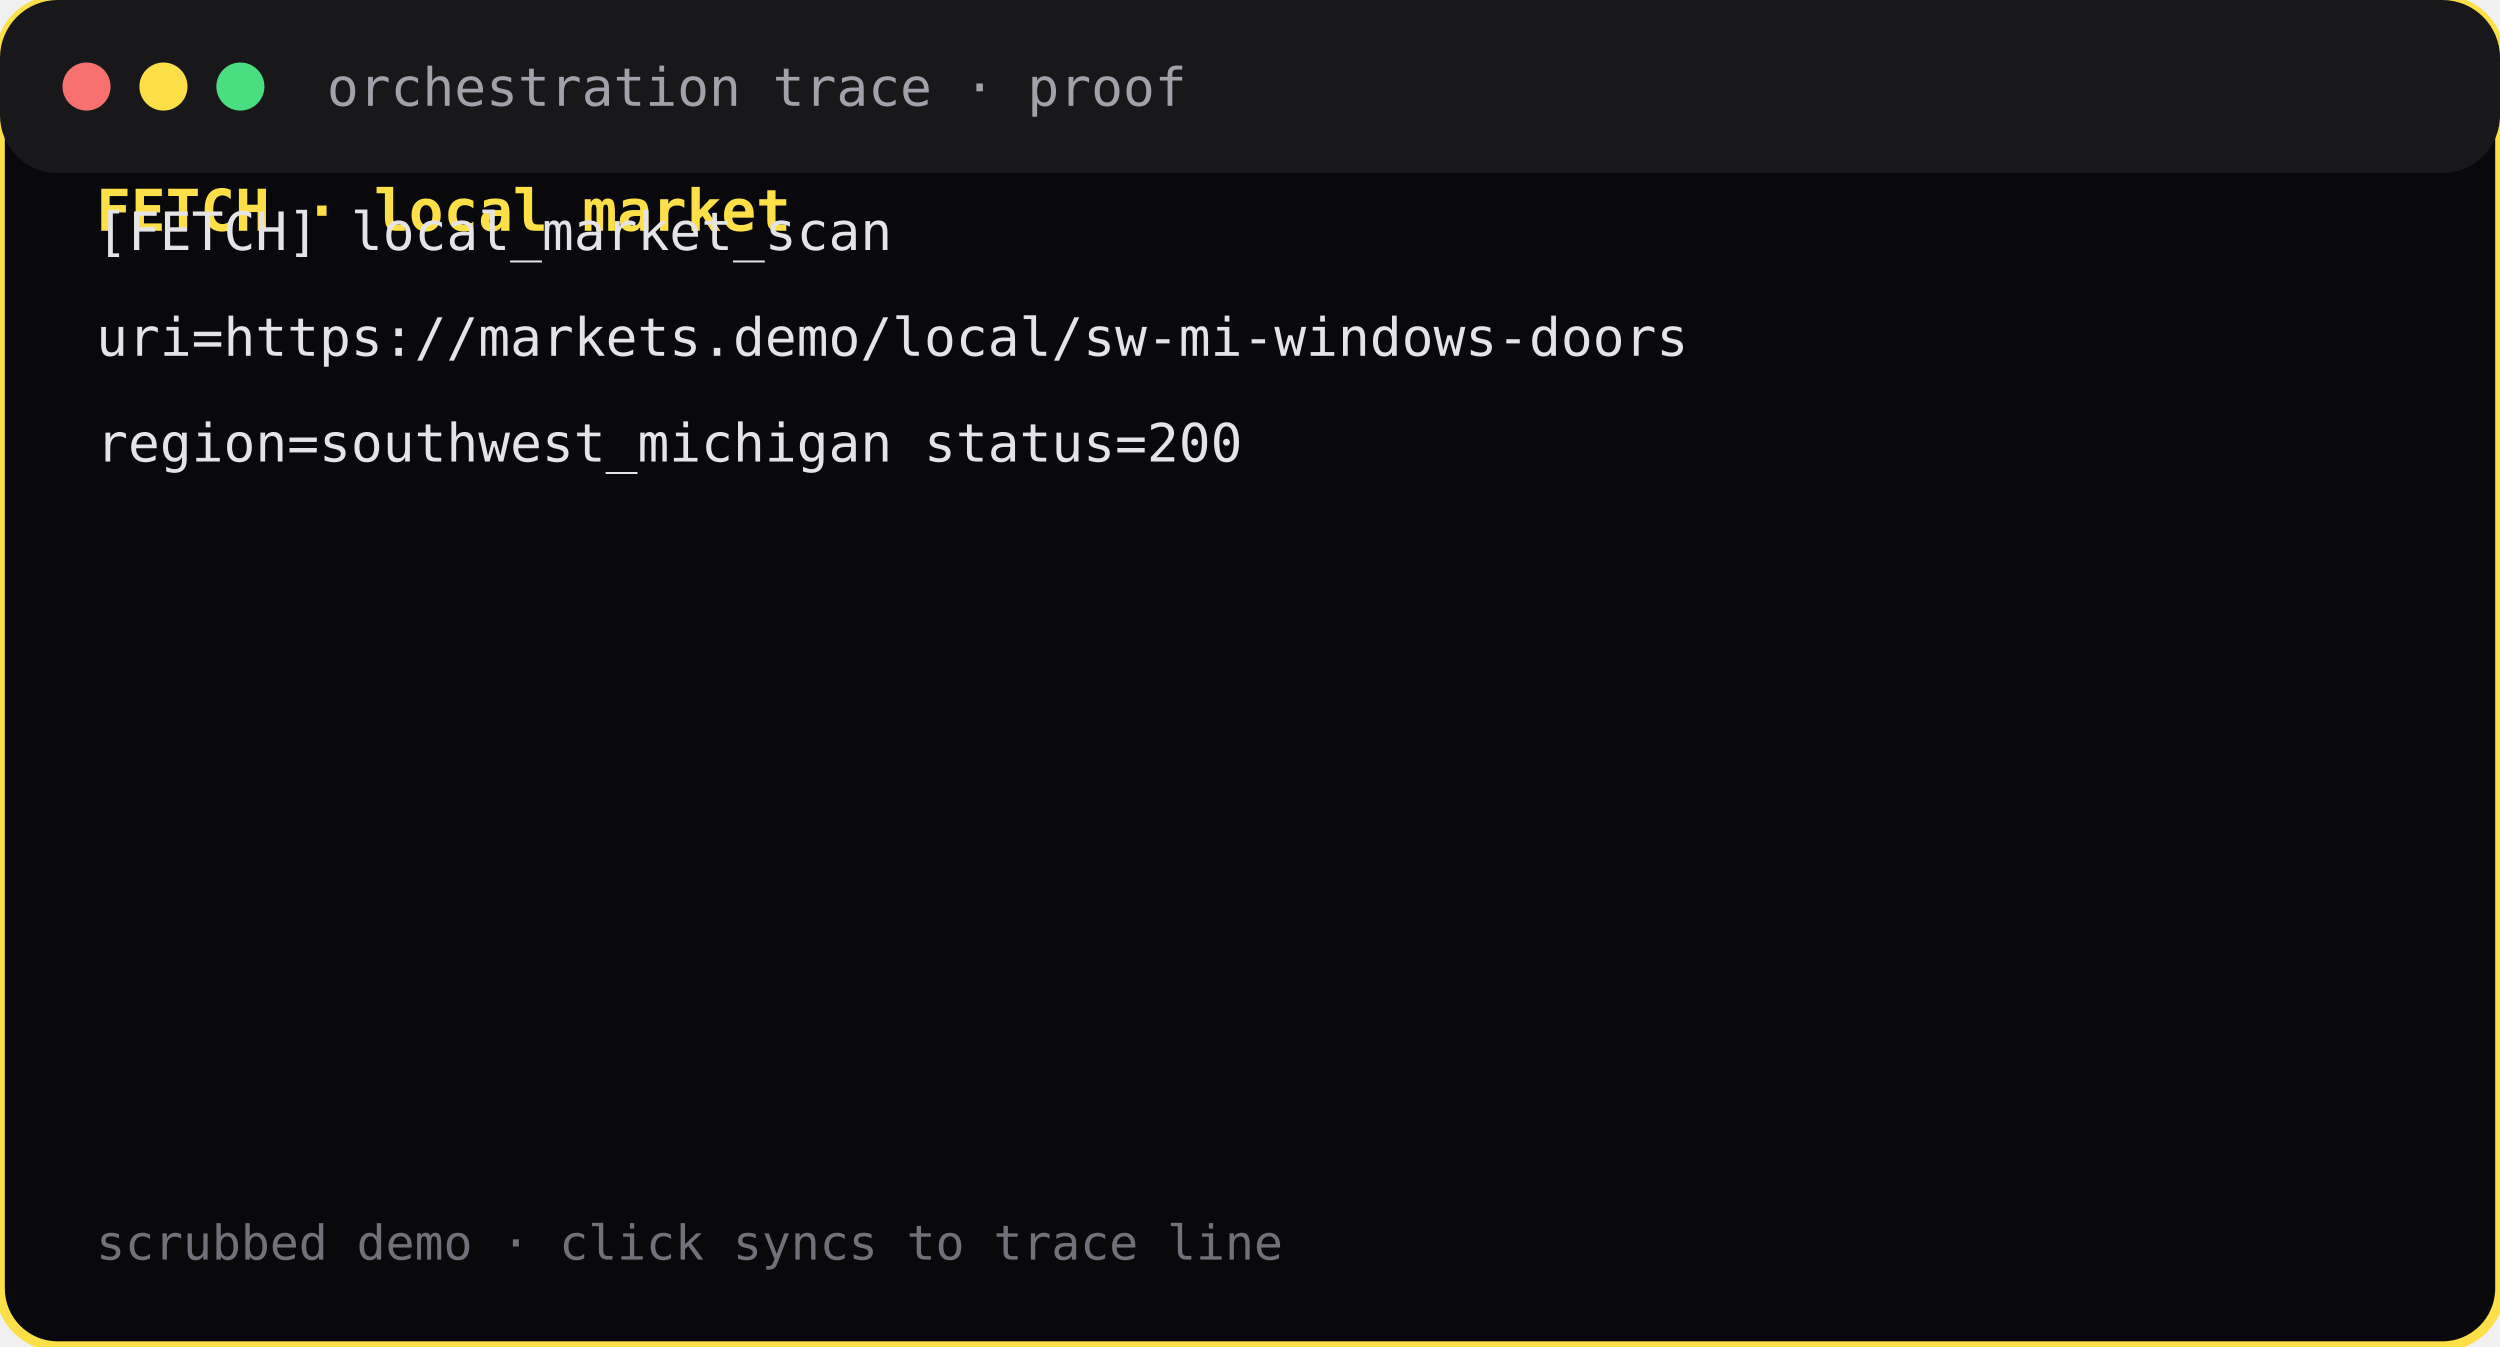
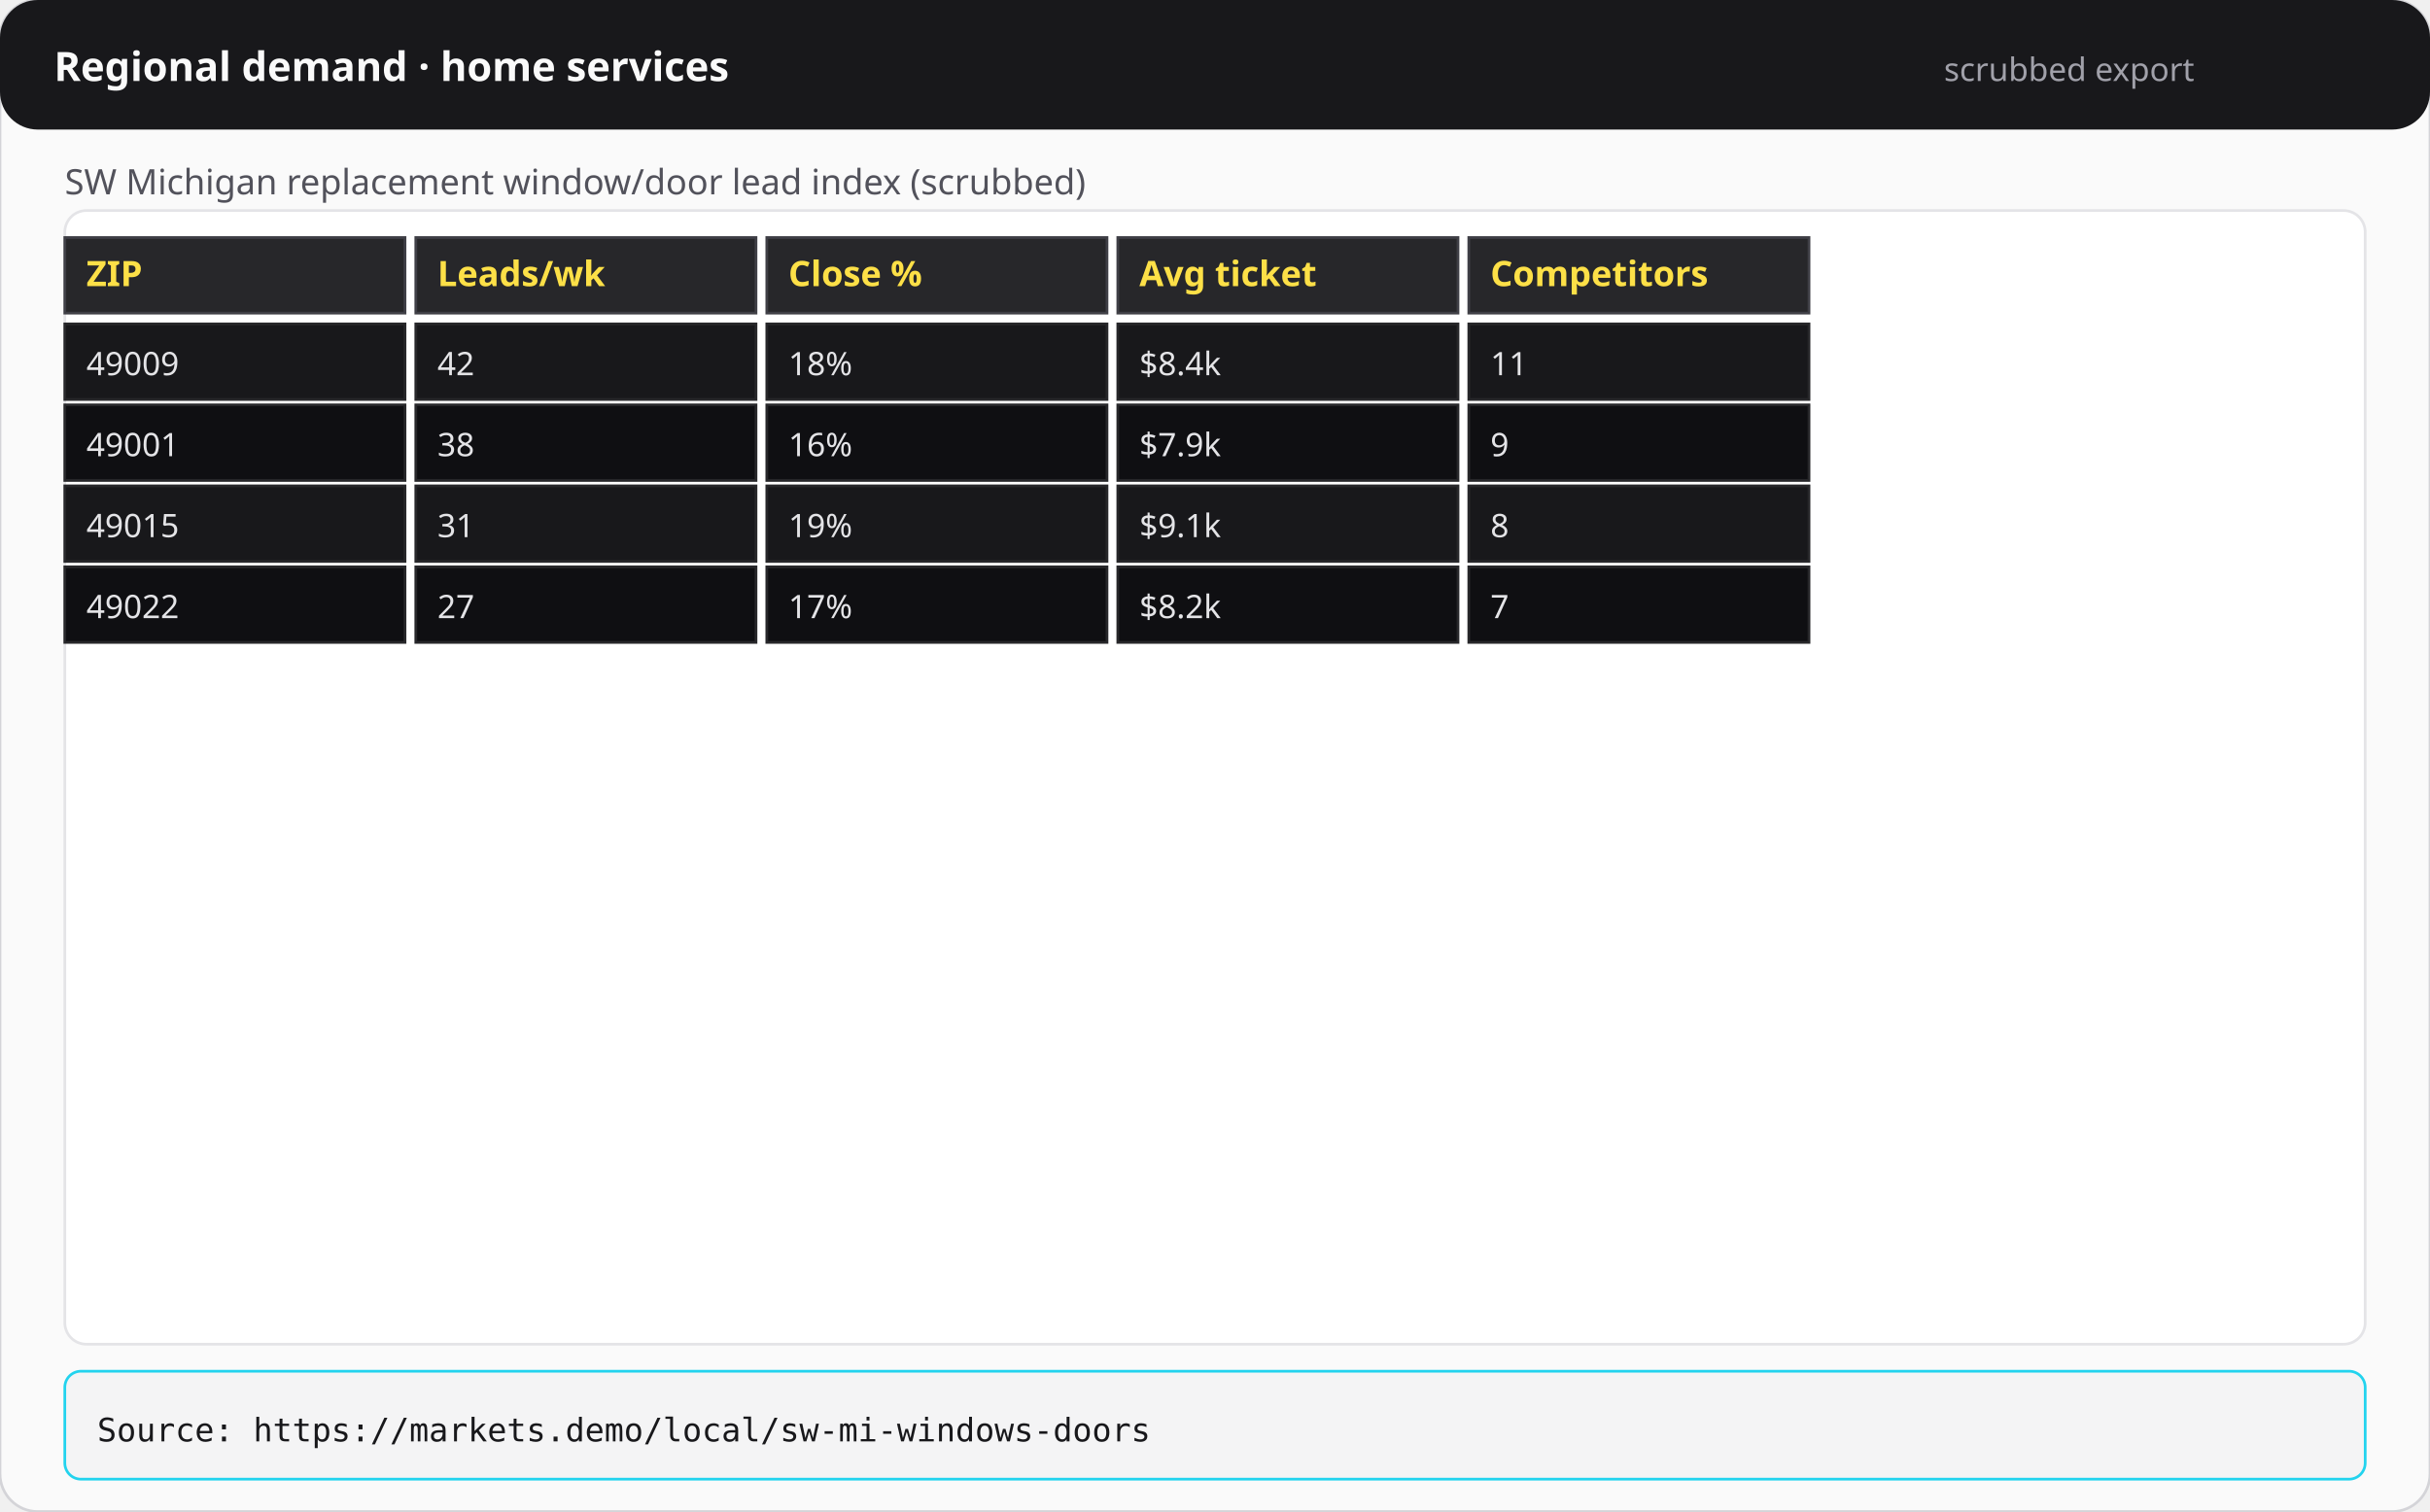
- <svg xmlns="http://www.w3.org/2000/svg" viewBox="0 0 520 280" role="img" aria-label="FETCH · local market">
-   <rect width="520" height="280" rx="12" fill="#09090b" stroke="#fde047" stroke-width="2" />
-   <rect x="0" y="0" width="520" height="36" rx="12" fill="#18181b" />
-   <circle cx="18" cy="18" r="5" fill="#f87171" />
-   <circle cx="34" cy="18" r="5" fill="#fde047" />
-   <circle cx="50" cy="18" r="5" fill="#4ade80" />
-   <text x="68" y="22" fill="#a1a1aa" font-family="ui-monospace,monospace" font-size="11">orchestration trace · proof</text>
-   <text x="20" y="48" fill="#fde047" font-family="ui-monospace,monospace" font-size="12" font-weight="700">FETCH · local market</text>
-   <text x="20" y="52" fill="#e4e4e7" font-family="ui-monospace,monospace" font-size="11">[FETCH] local_market_scan</text>
-   <text x="20" y="74" fill="#e4e4e7" font-family="ui-monospace,monospace" font-size="11">uri=https://markets.demo/local/sw-mi-windows-doors</text>
-   <text x="20" y="96" fill="#e4e4e7" font-family="ui-monospace,monospace" font-size="11">region=southwest_michigan  status=200</text>
-   <text x="20" y="262" fill="#71717a" font-family="ui-monospace,monospace" font-size="10">scrubbed demo · click syncs to trace line</text>
+ <svg xmlns="http://www.w3.org/2000/svg" viewBox="0 0 900 560" role="img" aria-label="Regional demand · home services">
+   <rect width="900" height="560" rx="14" fill="#fafafa" stroke="#d4d4d8" />
+   <rect width="900" height="48" rx="14" fill="#18181b" />
+   <text x="20" y="30" fill="#fafafa" font-family="system-ui,sans-serif" font-size="15" font-weight="700">Regional demand · home services</text>
+   <text x="720" y="30" fill="#a1a1aa" font-family="system-ui,sans-serif" font-size="12">scrubbed export</text>
+   <text x="24" y="72" fill="#52525b" font-family="system-ui,sans-serif" font-size="13">SW Michigan replacement window/door lead index (scrubbed)</text>
+   <rect x="24" y="78" width="852" height="420" rx="8" fill="#ffffff" stroke="#e4e4e7" />
+   <rect x="24" y="88" width="126" height="28" fill="#27272a" stroke="#3f3f46" />
+   <text x="32" y="106" fill="#fde047" font-family="system-ui,sans-serif" font-size="13" font-weight="600">ZIP</text>
+   <rect x="154" y="88" width="126" height="28" fill="#27272a" stroke="#3f3f46" />
+   <text x="162" y="106" fill="#fde047" font-family="system-ui,sans-serif" font-size="13" font-weight="600">Leads/wk</text>
+   <rect x="284" y="88" width="126" height="28" fill="#27272a" stroke="#3f3f46" />
+   <text x="292" y="106" fill="#fde047" font-family="system-ui,sans-serif" font-size="13" font-weight="600">Close %</text>
+   <rect x="414" y="88" width="126" height="28" fill="#27272a" stroke="#3f3f46" />
+   <text x="422" y="106" fill="#fde047" font-family="system-ui,sans-serif" font-size="13" font-weight="600">Avg ticket</text>
+   <rect x="544" y="88" width="126" height="28" fill="#27272a" stroke="#3f3f46" />
+   <text x="552" y="106" fill="#fde047" font-family="system-ui,sans-serif" font-size="13" font-weight="600">Competitors</text>
+   <rect x="24" y="120" width="126" height="28" fill="#18181b" stroke="#27272a" />
+   <text x="32" y="139" fill="#e4e4e7" font-family="system-ui,sans-serif" font-size="12">49009</text>
+   <rect x="154" y="120" width="126" height="28" fill="#18181b" stroke="#27272a" />
+   <text x="162" y="139" fill="#e4e4e7" font-family="system-ui,sans-serif" font-size="12">42</text>
+   <rect x="284" y="120" width="126" height="28" fill="#18181b" stroke="#27272a" />
+   <text x="292" y="139" fill="#e4e4e7" font-family="system-ui,sans-serif" font-size="12">18%</text>
+   <rect x="414" y="120" width="126" height="28" fill="#18181b" stroke="#27272a" />
+   <text x="422" y="139" fill="#e4e4e7" font-family="system-ui,sans-serif" font-size="12">$8.4k</text>
+   <rect x="544" y="120" width="126" height="28" fill="#18181b" stroke="#27272a" />
+   <text x="552" y="139" fill="#e4e4e7" font-family="system-ui,sans-serif" font-size="12">11</text>
+   <rect x="24" y="150" width="126" height="28" fill="#0f0f12" stroke="#27272a" />
+   <text x="32" y="169" fill="#e4e4e7" font-family="system-ui,sans-serif" font-size="12">49001</text>
+   <rect x="154" y="150" width="126" height="28" fill="#0f0f12" stroke="#27272a" />
+   <text x="162" y="169" fill="#e4e4e7" font-family="system-ui,sans-serif" font-size="12">38</text>
+   <rect x="284" y="150" width="126" height="28" fill="#0f0f12" stroke="#27272a" />
+   <text x="292" y="169" fill="#e4e4e7" font-family="system-ui,sans-serif" font-size="12">16%</text>
+   <rect x="414" y="150" width="126" height="28" fill="#0f0f12" stroke="#27272a" />
+   <text x="422" y="169" fill="#e4e4e7" font-family="system-ui,sans-serif" font-size="12">$7.9k</text>
+   <rect x="544" y="150" width="126" height="28" fill="#0f0f12" stroke="#27272a" />
+   <text x="552" y="169" fill="#e4e4e7" font-family="system-ui,sans-serif" font-size="12">9</text>
+   <rect x="24" y="180" width="126" height="28" fill="#18181b" stroke="#27272a" />
+   <text x="32" y="199" fill="#e4e4e7" font-family="system-ui,sans-serif" font-size="12">49015</text>
+   <rect x="154" y="180" width="126" height="28" fill="#18181b" stroke="#27272a" />
+   <text x="162" y="199" fill="#e4e4e7" font-family="system-ui,sans-serif" font-size="12">31</text>
+   <rect x="284" y="180" width="126" height="28" fill="#18181b" stroke="#27272a" />
+   <text x="292" y="199" fill="#e4e4e7" font-family="system-ui,sans-serif" font-size="12">19%</text>
+   <rect x="414" y="180" width="126" height="28" fill="#18181b" stroke="#27272a" />
+   <text x="422" y="199" fill="#e4e4e7" font-family="system-ui,sans-serif" font-size="12">$9.1k</text>
+   <rect x="544" y="180" width="126" height="28" fill="#18181b" stroke="#27272a" />
+   <text x="552" y="199" fill="#e4e4e7" font-family="system-ui,sans-serif" font-size="12">8</text>
+   <rect x="24" y="210" width="126" height="28" fill="#0f0f12" stroke="#27272a" />
+   <text x="32" y="229" fill="#e4e4e7" font-family="system-ui,sans-serif" font-size="12">49022</text>
+   <rect x="154" y="210" width="126" height="28" fill="#0f0f12" stroke="#27272a" />
+   <text x="162" y="229" fill="#e4e4e7" font-family="system-ui,sans-serif" font-size="12">27</text>
+   <rect x="284" y="210" width="126" height="28" fill="#0f0f12" stroke="#27272a" />
+   <text x="292" y="229" fill="#e4e4e7" font-family="system-ui,sans-serif" font-size="12">17%</text>
+   <rect x="414" y="210" width="126" height="28" fill="#0f0f12" stroke="#27272a" />
+   <text x="422" y="229" fill="#e4e4e7" font-family="system-ui,sans-serif" font-size="12">$8.2k</text>
+   <rect x="544" y="210" width="126" height="28" fill="#0f0f12" stroke="#27272a" />
+   <text x="552" y="229" fill="#e4e4e7" font-family="system-ui,sans-serif" font-size="12">7</text>
+   <rect x="24" y="508" width="852" height="40" rx="6" fill="#f4f4f5" stroke="#22d3ee" stroke-width="1" />
+   <text x="36" y="534" fill="#18181b" font-family="ui-monospace,monospace" font-size="12">Source: https://markets.demo/local/sw-mi-windows-doors</text>
</svg>
